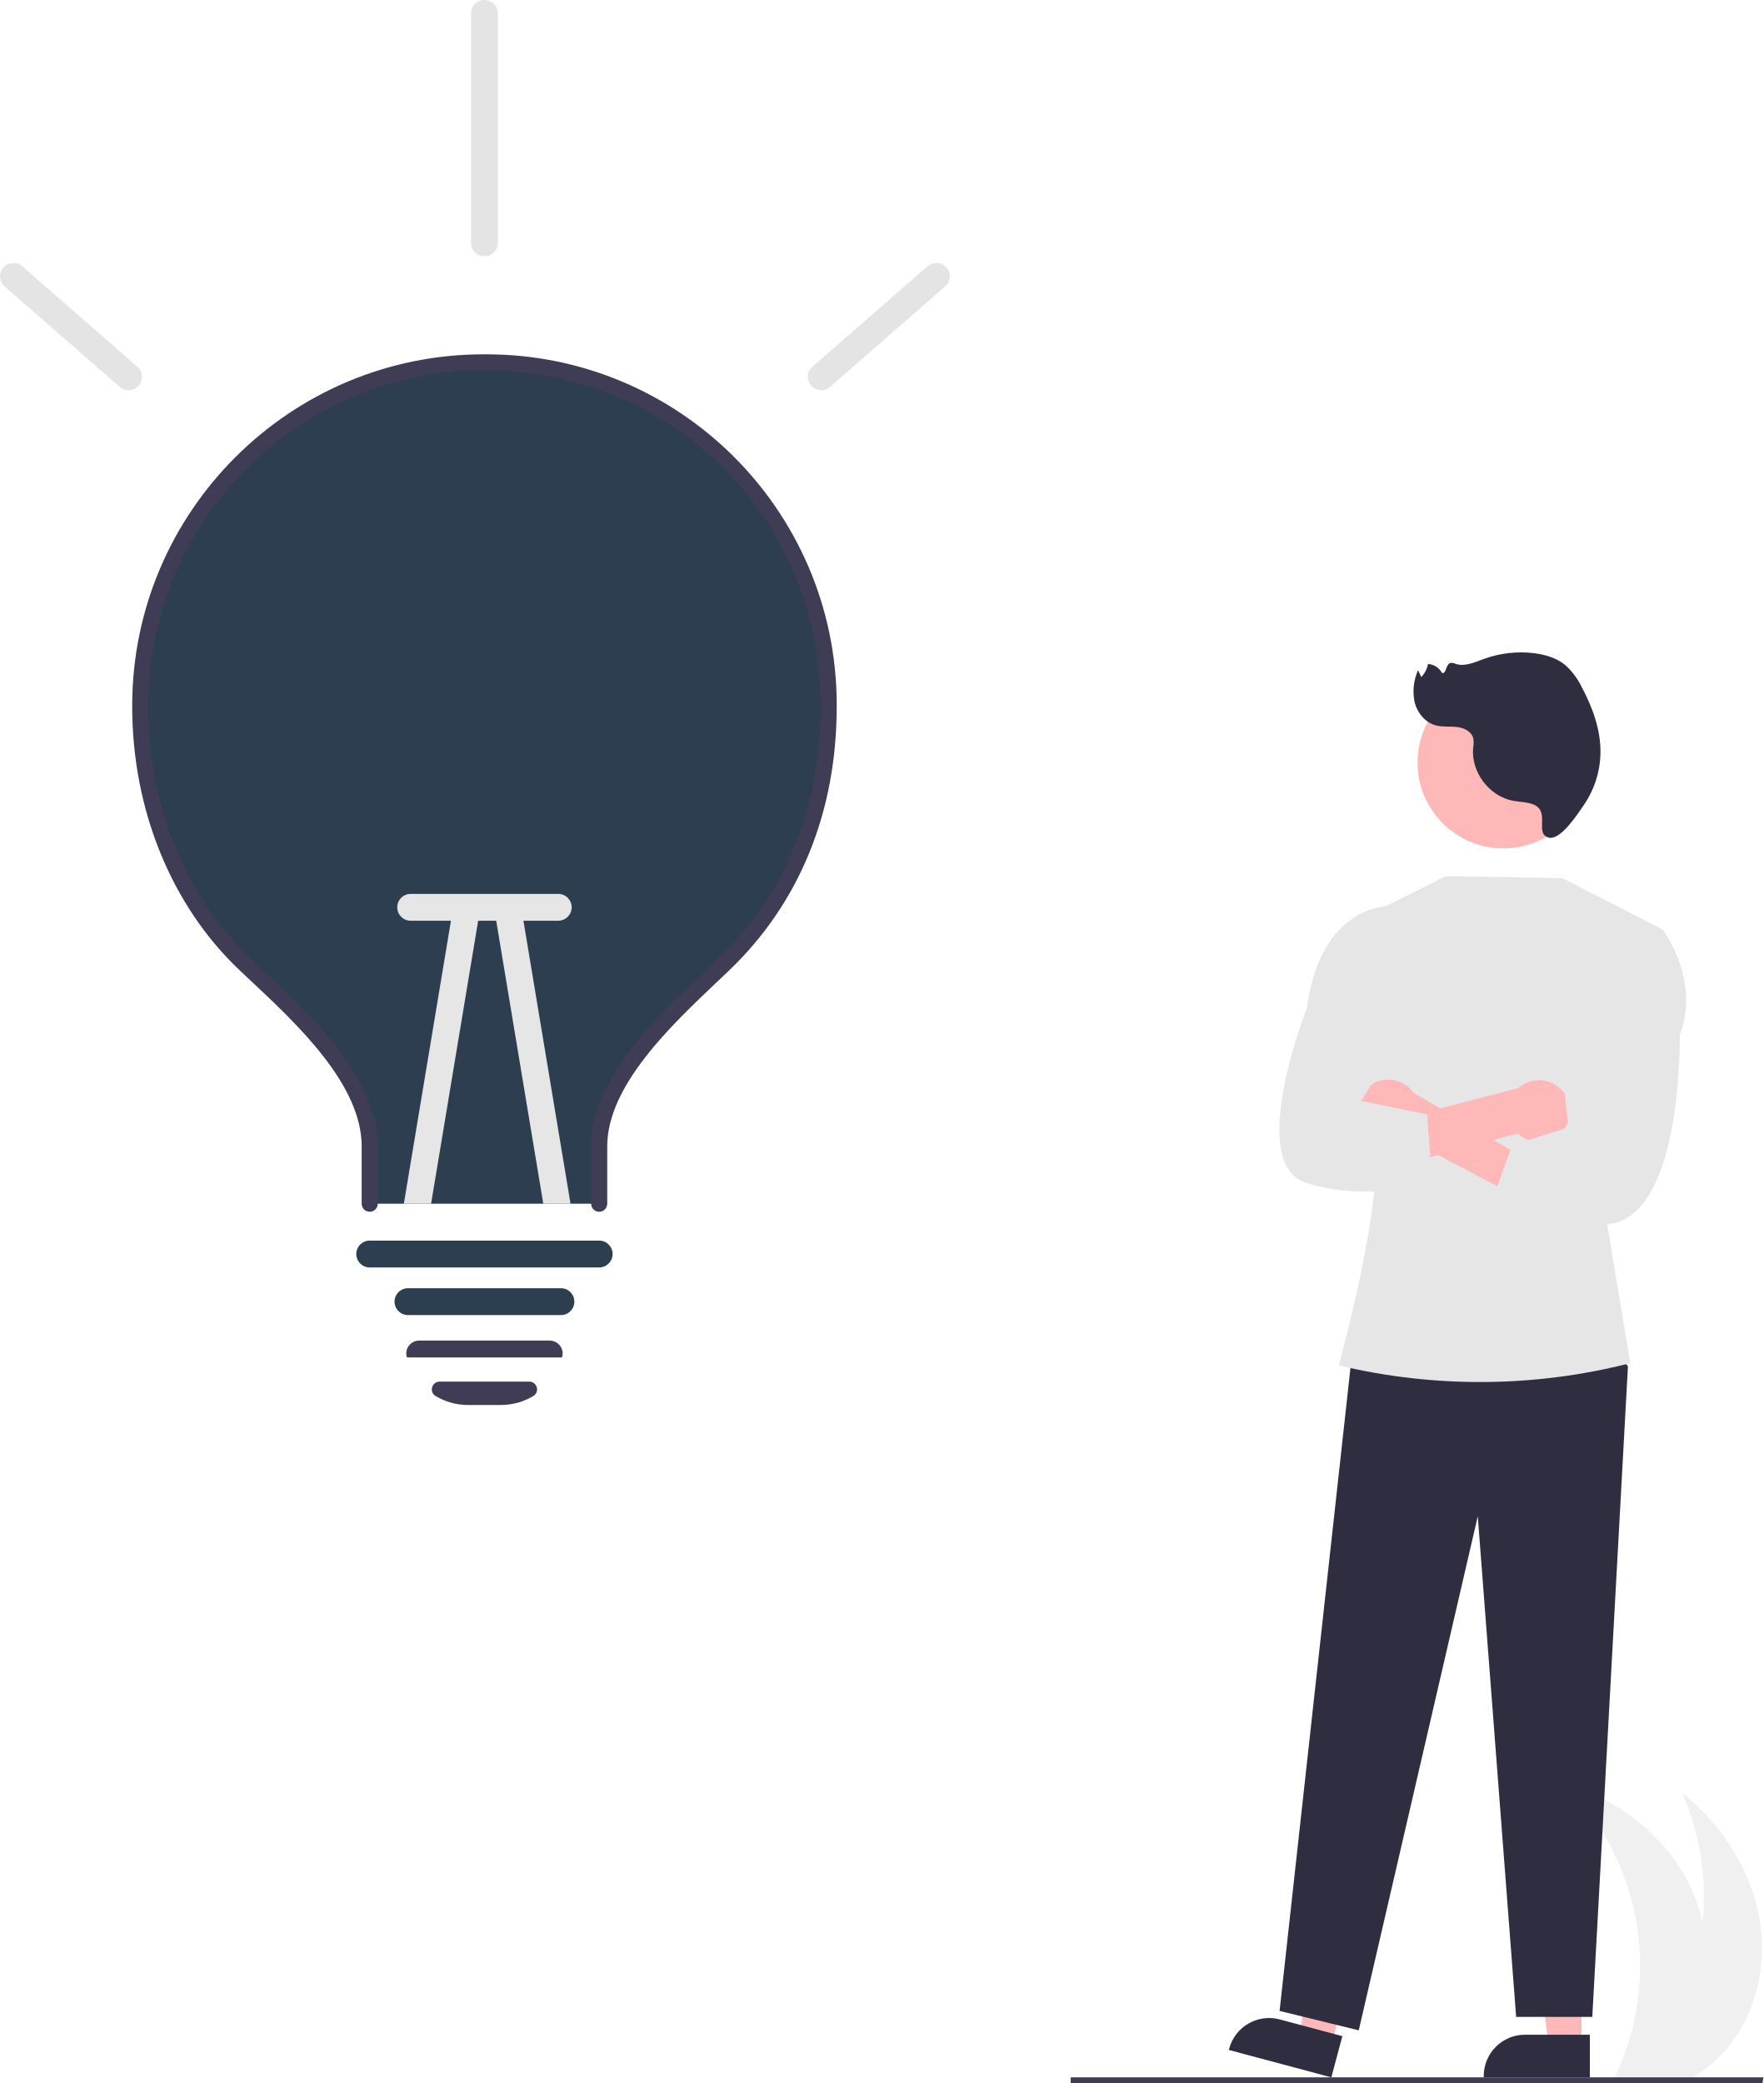
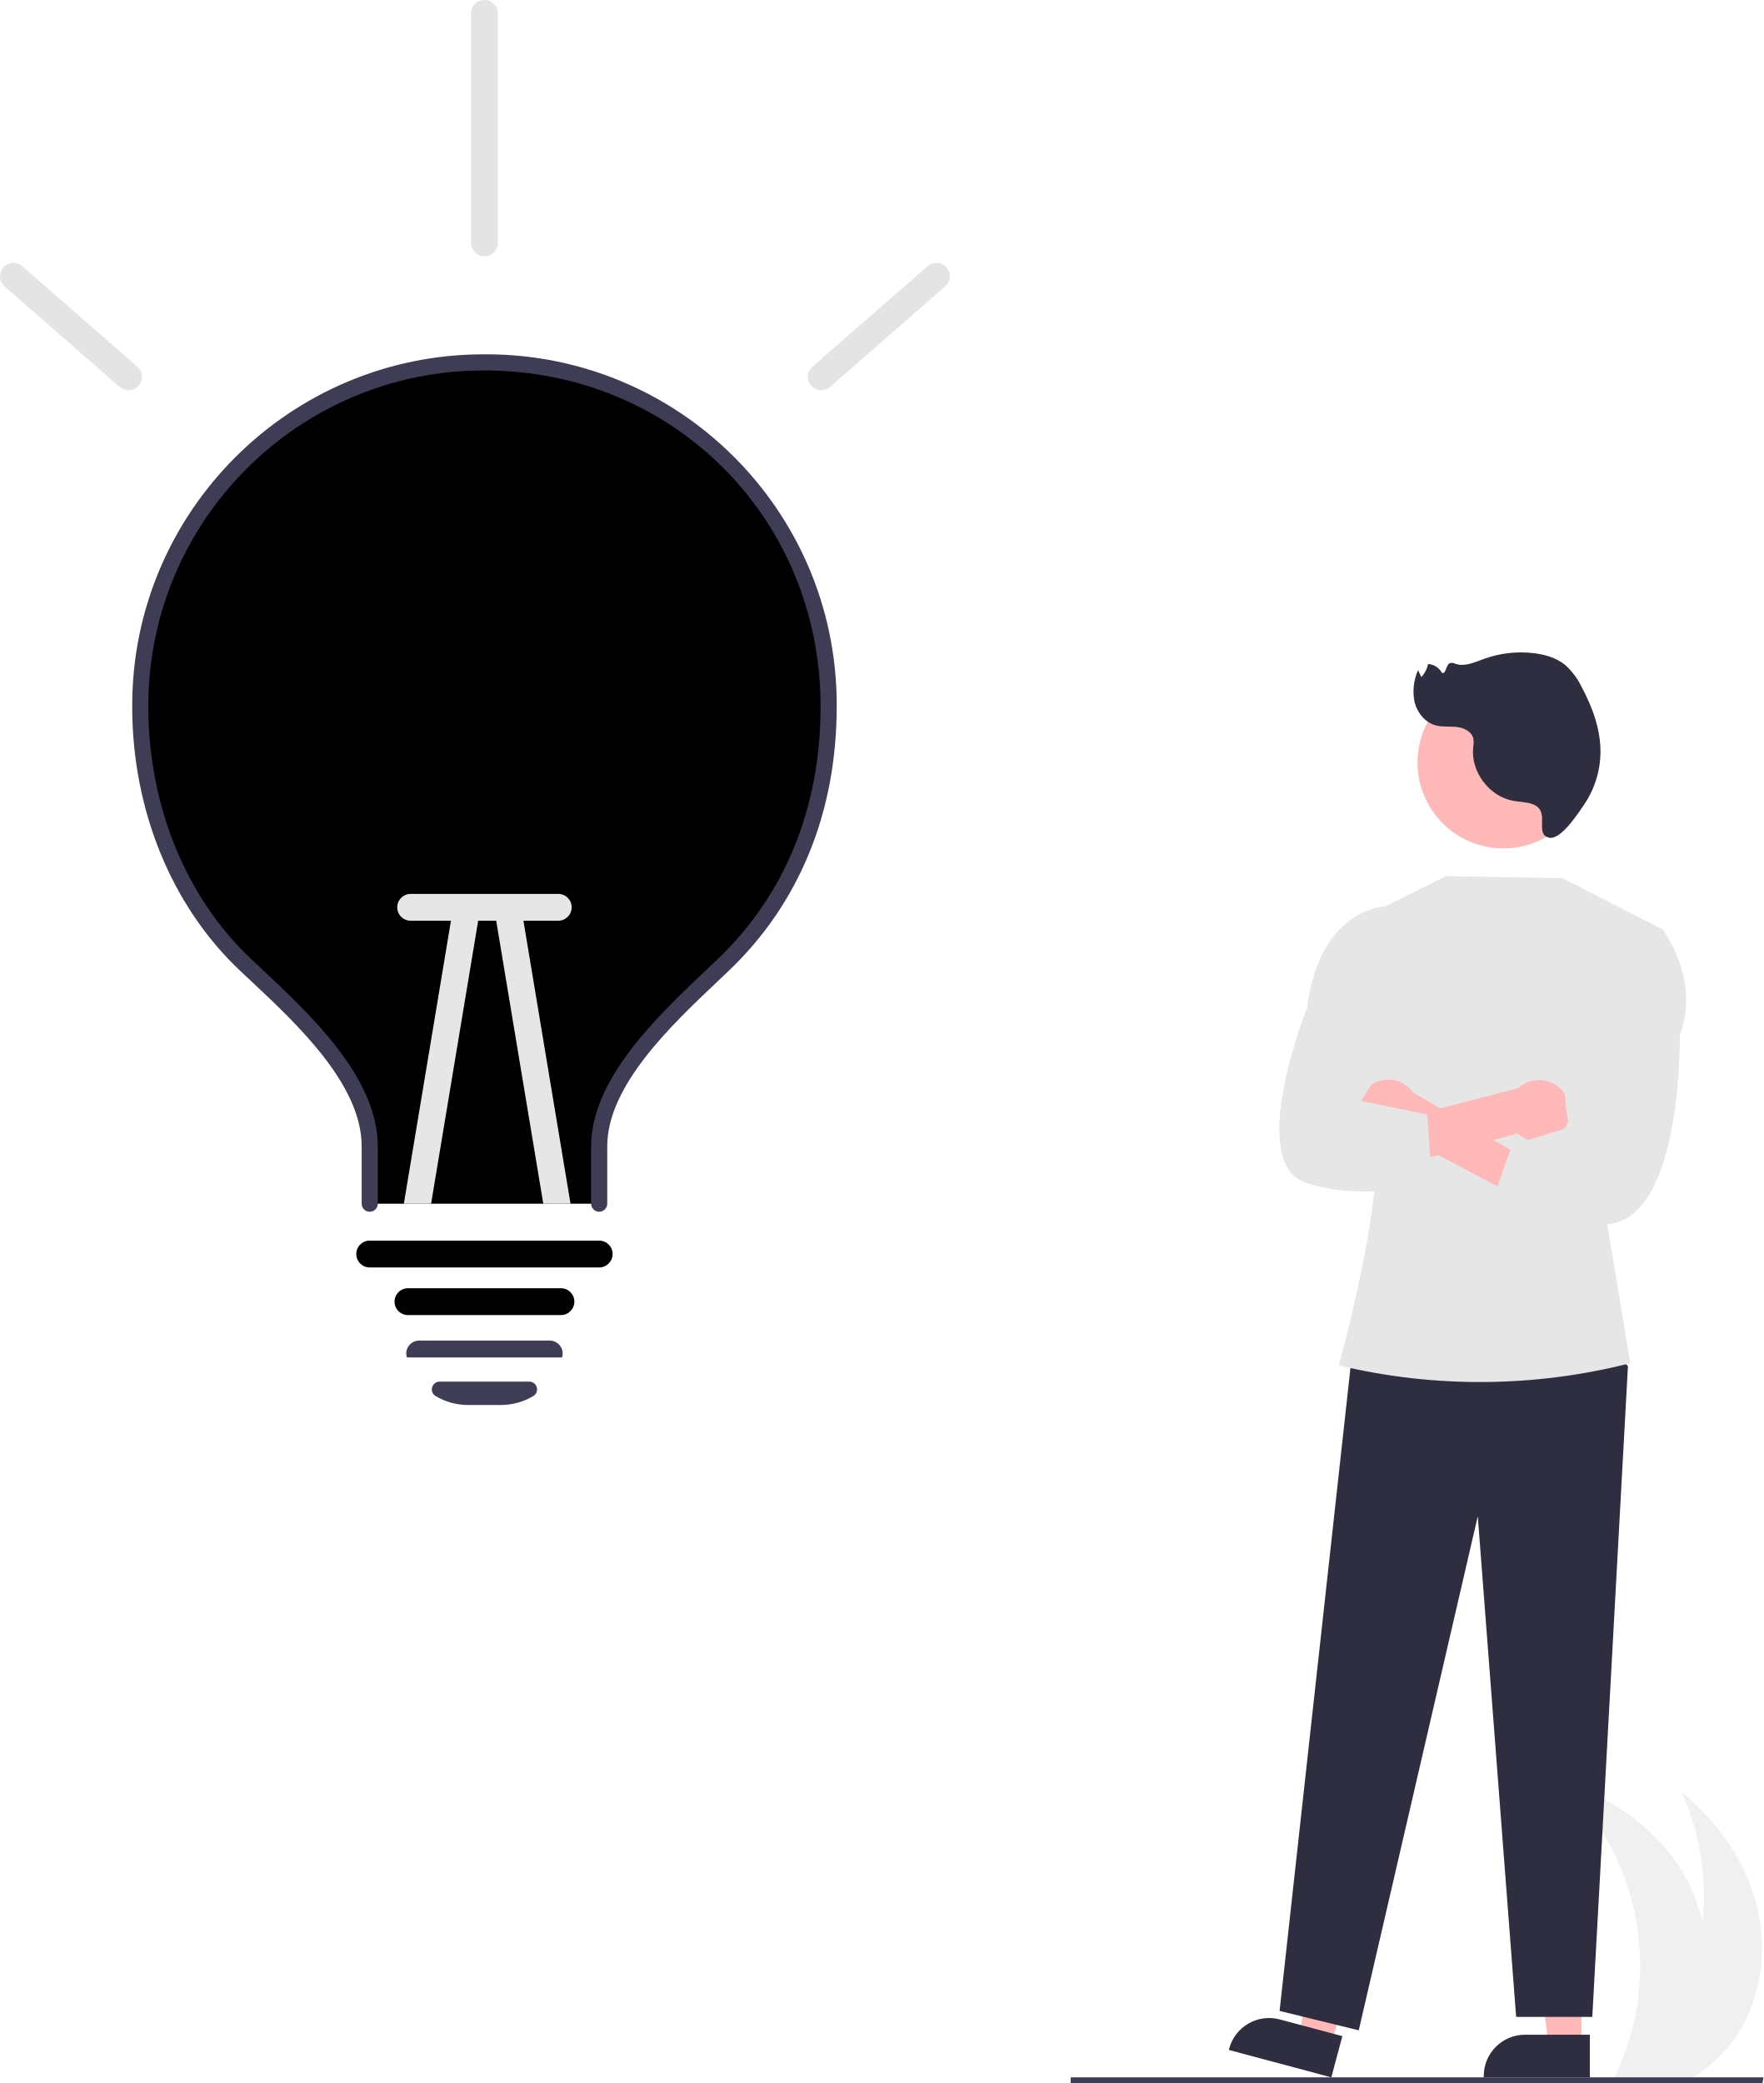
<svg xmlns="http://www.w3.org/2000/svg" id="fc128632-8bb2-491c-83fe-dc3898cfdda9" data-name="Layer 1" width="657.036" height="776.139" viewBox="0 0 657.036 776.139">
  <path d="M916.983,822.598a50.794,50.794,0,0,1-13.59,12.63c-1.12.71-2.27,1.38-3.44,2H872.424c.33-.66.65-1.33.96-2a95.354,95.354,0,0,0-19.84-109.34c16.64,5.14,32.02,15.16,42.08,29.37a64.47,64.47,0,0,1,10.23,23,96.276,96.276,0,0,0-7.67-48.41c13.51,10.99,24.03,26.04,28.04,42.98C930.233,789.778,927.323,808.588,916.983,822.598Z" transform="translate(-271.482 -61.93052)" fill="#f0f0f0" />
  <path id="b35682e1-9f03-403a-b8b0-c3d37d0d1380" data-name="Path 2533" d="M928.136,838.069H670.398v-2.106h258.12Z" transform="translate(-271.482 -61.93052)" fill="#3f3d56" />
-   <path d="M580.23,325.2c0,38.64-13.5,71.63-39.19,96.18-18.23,17.43-46.31,41.86-46.31,67.69v21.37h-85.5V489.07c0-26.1-28.19-50.58-46.31-67.69-25.11-23.69-39.19-58.92-39.19-96.18v-.79a128.251,128.251,0,0,1,256.5.79Z" transform="translate(-271.482 -61.93052)" fill="#2c3e50" />
+   <path d="M580.23,325.2c0,38.64-13.5,71.63-39.19,96.18-18.23,17.43-46.31,41.86-46.31,67.69v21.37h-85.5V489.07c0-26.1-28.19-50.58-46.31-67.69-25.11-23.69-39.19-58.92-39.19-96.18v-.79a128.251,128.251,0,0,1,256.5.79Z" transform="translate(-271.482 -61.93052)" fill="#000000" />
  <path id="ecc2cf6c-8ee8-498c-972d-3c77e28b77e9" data-name="Path 2546" d="M494.729,513.441a3,3,0,0,1-3-3v-21.374c0-25.125,24.779-48.58,42.873-65.706,1.5-1.422,2.961-2.8,4.363-4.145,25.029-23.928,38.259-56.437,38.259-94.014,0-70.229-55.013-125.243-125.242-125.243h-.354A125.03,125.03,0,0,0,326.739,324.497v.7c0,36.8,13.939,71.063,38.245,94.007,1.231,1.163,2.51,2.36,3.823,3.589,18.327,17.159,43.427,40.658,43.427,66.275v21.373a3,3,0,0,1-6,0v-21.374c0-23.015-24-45.486-41.528-61.9q-1.978-1.851-3.841-3.605c-25.5-24.072-40.126-59.924-40.126-98.364v-.72c.2-72.045,58.885-130.523,130.88-130.523h.371A130.557,130.557,0,0,1,583.224,323.831q.004.685-0,1.371c0,39.255-13.871,73.264-40.112,98.351-1.409,1.347-2.876,2.736-4.386,4.165-17.3,16.377-41,38.806-41,61.349v21.374a3,3,0,0,1-3,3Z" transform="translate(-271.482 -61.93052)" fill="#3f3d56" />
-   <path id="b22bef41-3cd7-4c1e-881c-c9a642005cb0" data-name="Path 2547" d="M480.481,551.936h-57a5,5,0,1,1,0-10h57a5,5,0,0,1,0,10Z" transform="translate(-271.482 -61.93052)" fill="#2c3e50" />
+   <path id="b22bef41-3cd7-4c1e-881c-c9a642005cb0" data-name="Path 2547" d="M480.481,551.936h-57a5,5,0,1,1,0-10h57a5,5,0,0,1,0,10Z" transform="translate(-271.482 -61.93052)" fill="#000000" />
  <path d="M458.11,585.435H445.843a23.447,23.447,0,0,1-12.094-3.351,2.794,2.794,0,0,1-1.268-3.214,2.886,2.886,0,0,1,2.802-2.142h33.389a2.887,2.887,0,0,1,2.802,2.142,2.793,2.793,0,0,1-1.269,3.214A23.445,23.445,0,0,1,458.11,585.435Z" transform="translate(-271.482 -61.93052)" fill="#3f3d56" />
  <path d="M480.491,567.729l-57.338-.006-.178-.381a4.726,4.726,0,0,1,.9-4.058,4.856,4.856,0,0,1,3.823-1.849h48.558a4.855,4.855,0,0,1,3.823,1.849,4.698,4.698,0,0,1,.911,4.007l-.09.386Z" transform="translate(-271.482 -61.93052)" fill="#3f3d56" />
  <path id="e0eb6627-54a4-4797-861b-0d156b8b485b" data-name="Path 2548" d="M319.381,207.342a4.98,4.98,0,0,1-3.286-1.233l-42.939-37.481a5,5,0,0,1,6.576-7.533l42.939,37.481a5,5,0,0,1-3.29,8.767Z" transform="translate(-271.482 -61.93052)" fill="#e4e4e4" />
  <path id="e13fc22b-cd18-4b6e-a2d4-df4b74c6b7e7" data-name="Path 2549" d="M577.459,207.342a5,5,0,0,1-3.29-8.767l42.938-37.484a5,5,0,0,1,6.576,7.533l-42.939,37.481A4.98,4.98,0,0,1,577.459,207.342Z" transform="translate(-271.482 -61.93052)" fill="#e4e4e4" />
-   <path id="a74da646-4683-465e-97fe-dd817e7fc328" data-name="Path 2550" d="M494.729,534.191h-85.5a5,5,0,0,1,0-10h85.5a5,5,0,0,1,0,10Z" transform="translate(-271.482 -61.93052)" fill="#2c3e50" />
+   <path id="a74da646-4683-465e-97fe-dd817e7fc328" data-name="Path 2550" d="M494.729,534.191h-85.5a5,5,0,0,1,0-10h85.5a5,5,0,0,1,0,10Z" transform="translate(-271.482 -61.93052)" fill="#000000" />
  <path d="M449.88,403.57,432.1,510.44H421.95l18.06-108.51a5.003,5.003,0,0,1,9.87,1.64Z" transform="translate(-271.482 -61.93052)" fill="#e6e6e6" />
  <path d="M484.05,510.44H473.9L456.12,403.57a5.003,5.003,0,0,1,9.87-1.64Z" transform="translate(-271.482 -61.93052)" fill="#e6e6e6" />
  <path id="be3a5c8a-fbb4-472c-819b-e8dd06032f6a" data-name="Path 2551" d="M419.485,400a5,5,0,0,1,5-5h54.993a5,5,0,0,1,0,10h-54.993A5,5,0,0,1,419.485,400Z" transform="translate(-271.482 -61.93052)" fill="#e6e6e6" />
  <path id="e9f776ed-f4b6-47dc-b212-c247d99ecb23" data-name="Path 2553" d="M451.981,157.431a5,5,0,0,1-5-5v-85.5a5,5,0,0,1,10,0v85.5A5,5,0,0,1,451.981,157.431Z" transform="translate(-271.482 -61.93052)" fill="#e4e4e4" />
  <path id="eba1f826-879a-4c25-b118-6bb025be95d0" data-name="Path 2559" d="M860.701,824.08H848.443l-5.832-47.288h18.092Z" transform="translate(-271.482 -61.93052)" fill="#feb8b8" />
  <path id="f6694a1b-3521-46e6-aa9c-51f4297aac52" data-name="Path 2560" d="M863.828,835.964H824.297v-.5a15.387,15.387,0,0,1,15.385-15.386h24.146Z" transform="translate(-271.482 -61.93052)" fill="#2f2e41" />
  <path id="fae71c2d-33fb-45f7-8331-19b4de5eddc8" data-name="Path 2561" d="M767.564,823.676l-11.844-3.167,6.58-47.19,17.48,4.674Z" transform="translate(-271.482 -61.93052)" fill="#feb8b8" />
  <path id="b3b10fd6-5fa4-49f3-8270-96ad6a3a1e0e" data-name="Path 2562" d="M767.515,835.964l-38.189-10.212.129-.483a15.387,15.387,0,0,1,18.839-10.89h0l23.325,6.237Z" transform="translate(-271.482 -61.93052)" fill="#2f2e41" />
  <path id="f6267da0-acb1-421a-9dac-5a6151c1f955" data-name="Path 2563" d="M867.754,559.068l10.269,11.931-13.28,242.442h-28.369l-14.3-186.551-44.349,191.554-29.492-7.233,26.816-243.3Z" transform="translate(-271.482 -61.93052)" fill="#2f2e41" />
  <path id="ea0dabd6-18d7-4484-8048-4cddc34702bd" data-name="Path 2564" d="M781.905,402.543l28.246-14.172,43.437.764,37.38,19.127L869.7,514.48l9.187,55.38h0a226.533,226.533,0,0,1-108.335.892l-.284-.068s21.114-74.916,12.126-97.779Z" transform="translate(-271.482 -61.93052)" fill="#e6e6e6" />
  <path id="a75b604a-8411-40e9-b5d3-81fba8b6e00c" data-name="Path 2565" d="M863.621,345.935a31.994,31.994,0,1,0,0,.237Z" transform="translate(-271.482 -61.93052)" fill="#feb8b8" />
  <path id="b97e8772-edf1-4d51-bb40-aaab108bf113" data-name="Path 2567" d="M778.007,479.983a11.462,11.462,0,0,0,16.65,5.627l57.353,30.318,1.857-13.971-55.73-32.863a11.524,11.524,0,0,0-20.131,10.889Z" transform="translate(-271.482 -61.93052)" fill="#feb8b8" />
  <path id="b7638692-4395-4c34-bc33-e4b41c888504" data-name="Path 2568" d="M854.436,482.399a11.462,11.462,0,0,1-17.478,1.848l-62.6,17.035.545-17.738,62.271-16.173a11.524,11.524,0,0,1,17.261,15.03Z" transform="translate(-271.482 -61.93052)" fill="#feb8b8" />
  <path id="fb7d8996-2760-43c1-a9a4-d402d6d3756c" data-name="Path 2569" d="M878.762,409.031l12.205-.765s14.29,18.855,6.364,39.316c0,0,1.373,73.5-30.276,70.48s-41.65-3.019-41.65-3.019l9.5-26.5,21.253-6.562s-6.55-28.894,5.849-40.916Z" transform="translate(-271.482 -61.93052)" fill="#e6e6e6" />
  <path id="a9eb06d8-8cbf-43ab-991d-4f9eccd60edd" data-name="Path 2570" d="M790.63,408.386l-1.725-8.843s-25.44-.6-30.47,37.951c0,0-22.877,57.692-.454,65.121s47.089,0,47.089,0l-1.857-25.444-24.67-5.033s12.745-16.489,5.805-30.792Z" transform="translate(-271.482 -61.93052)" fill="#e6e6e6" />
  <path id="ba7ab43e-494b-455d-a87f-0e0f24cb0a47" data-name="Path 2387" d="M842.704,361.645c-2.353-.923-4.959-.875-7.446-1.331-8.893-1.638-15.752-10.706-14.908-19.71a10.848,10.848,0,0,0,.058-3.533c-.616-2.569-3.472-3.948-6.095-4.256s-5.333.086-7.885-.597c-3.94-1.055-6.883-4.648-7.881-8.603a19.487,19.487,0,0,1,1.267-11.963l1.224,2.552a9.918,9.918,0,0,0,2.506-4.853,6.255,6.255,0,0,1,5.166,3.273c1.581.706,1.388-2.906,2.964-3.621a2.959,2.959,0,0,1,2.1.273c3.473,1.165,7.156-.583,10.597-1.836a40.417,40.417,0,0,1,18.642-2.13c4.183.511,8.405,1.747,11.66,4.42a26.607,26.607,0,0,1,6.156,8.274c4.017,7.508,7.043,15.792,6.961,24.31a35.298,35.298,0,0,1-6.165,19.519c-2.052,2.986-8.68,13.343-13.085,12.203C843.009,372.607,849.329,364.243,842.704,361.645Z" transform="translate(-271.482 -61.93052)" fill="#2f2e41" />
</svg>
